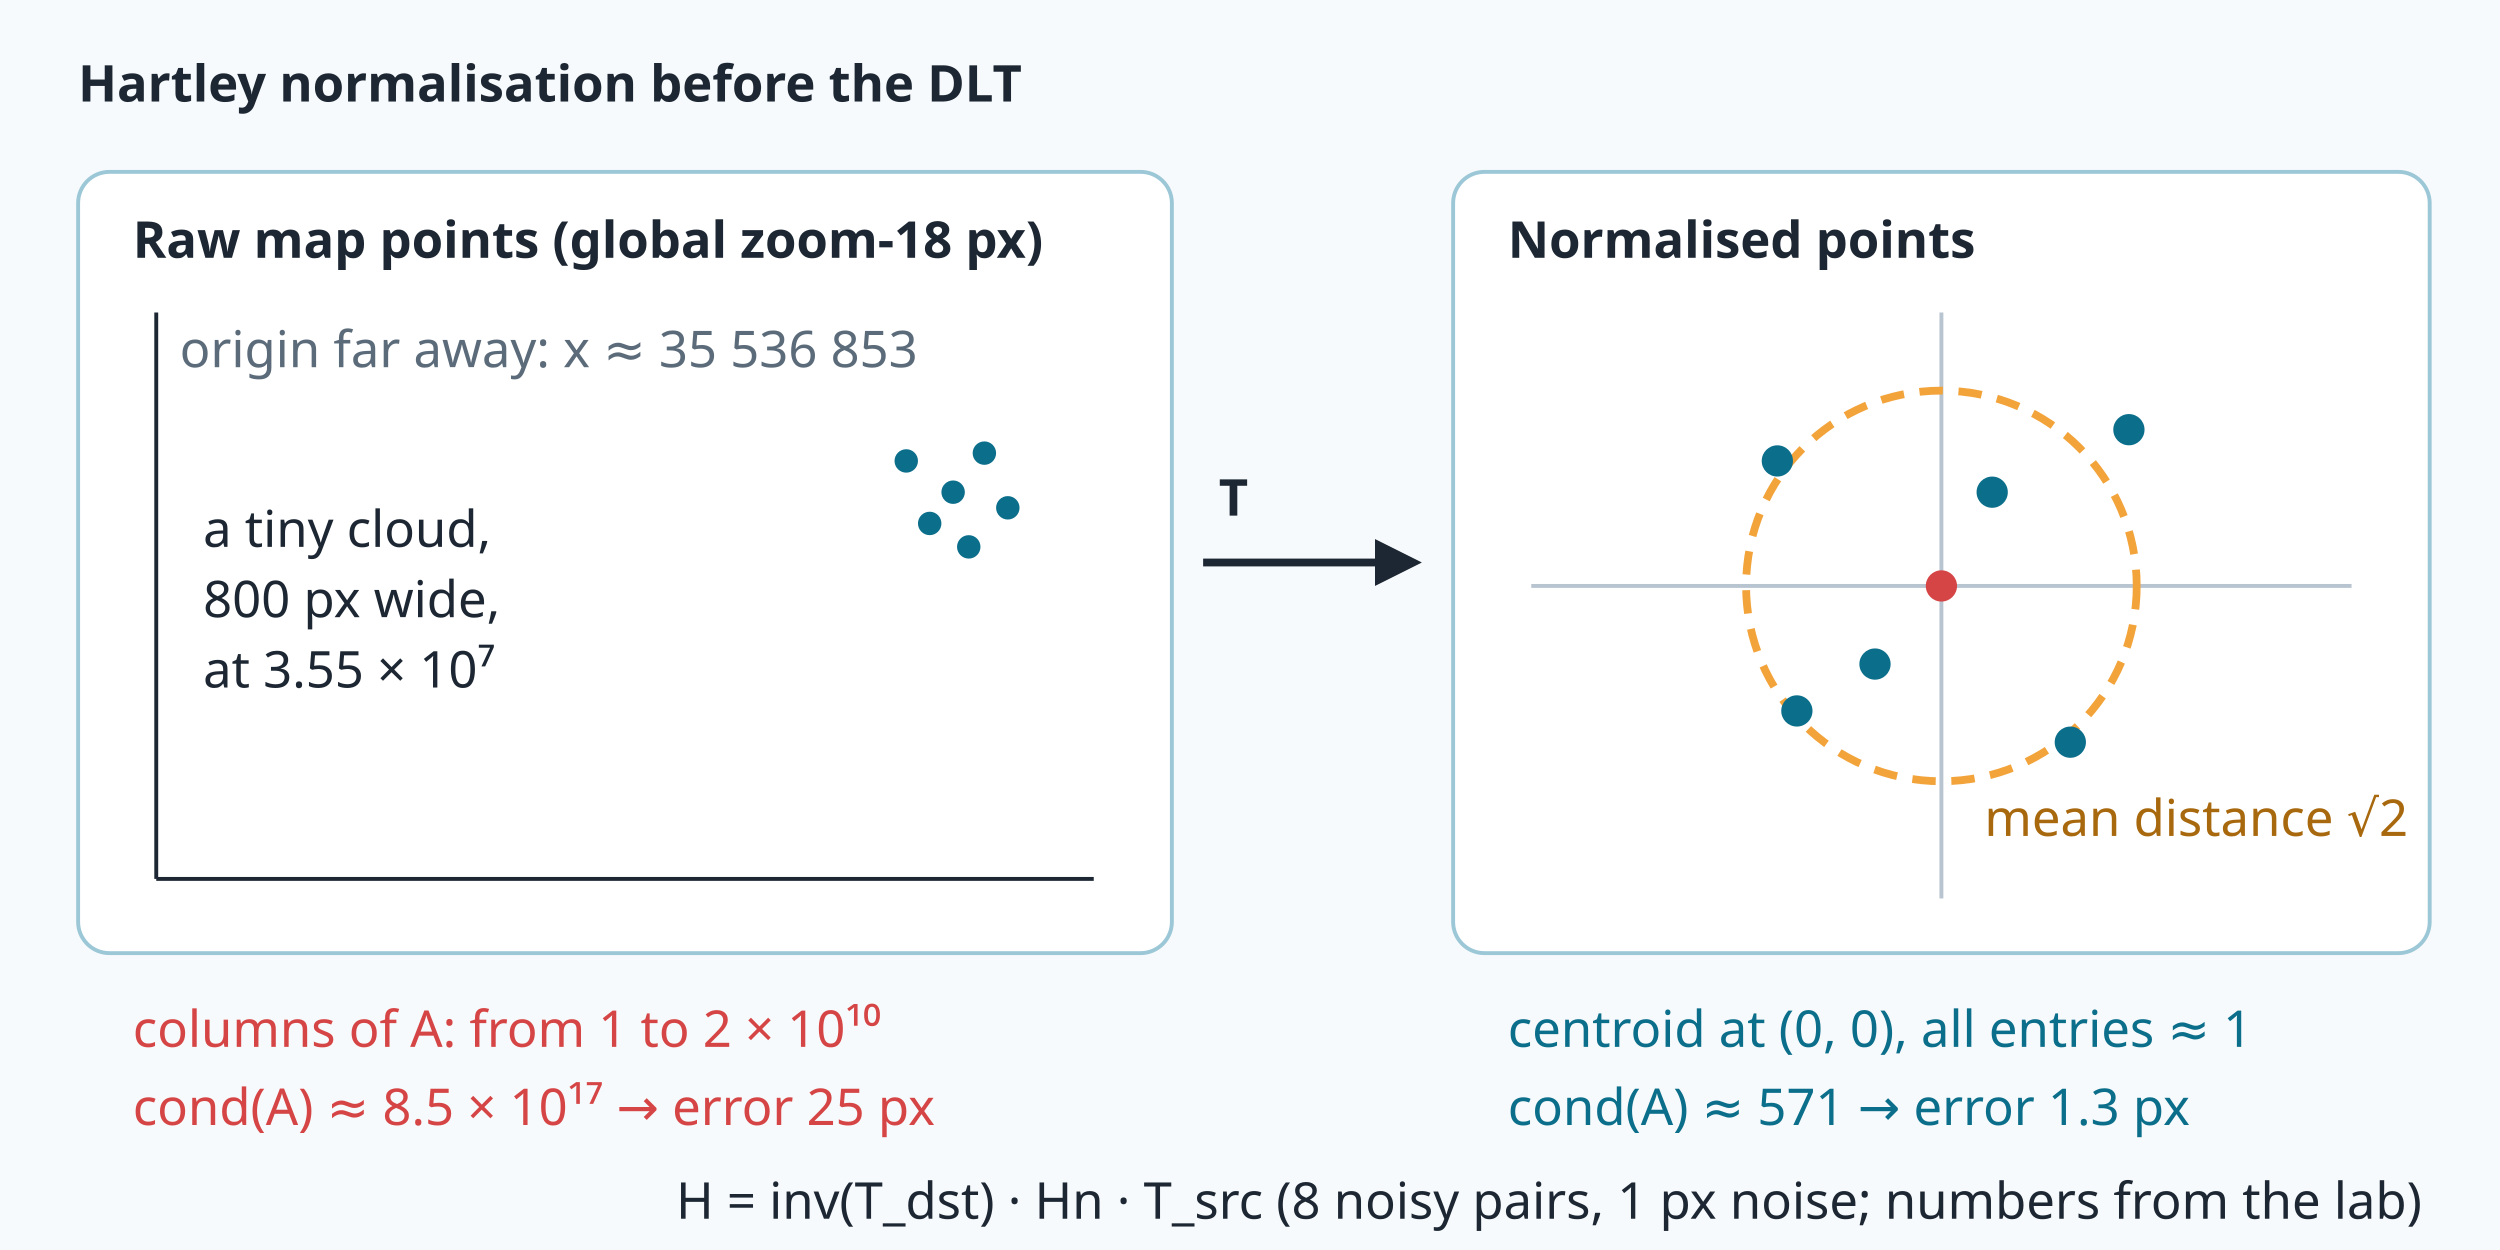
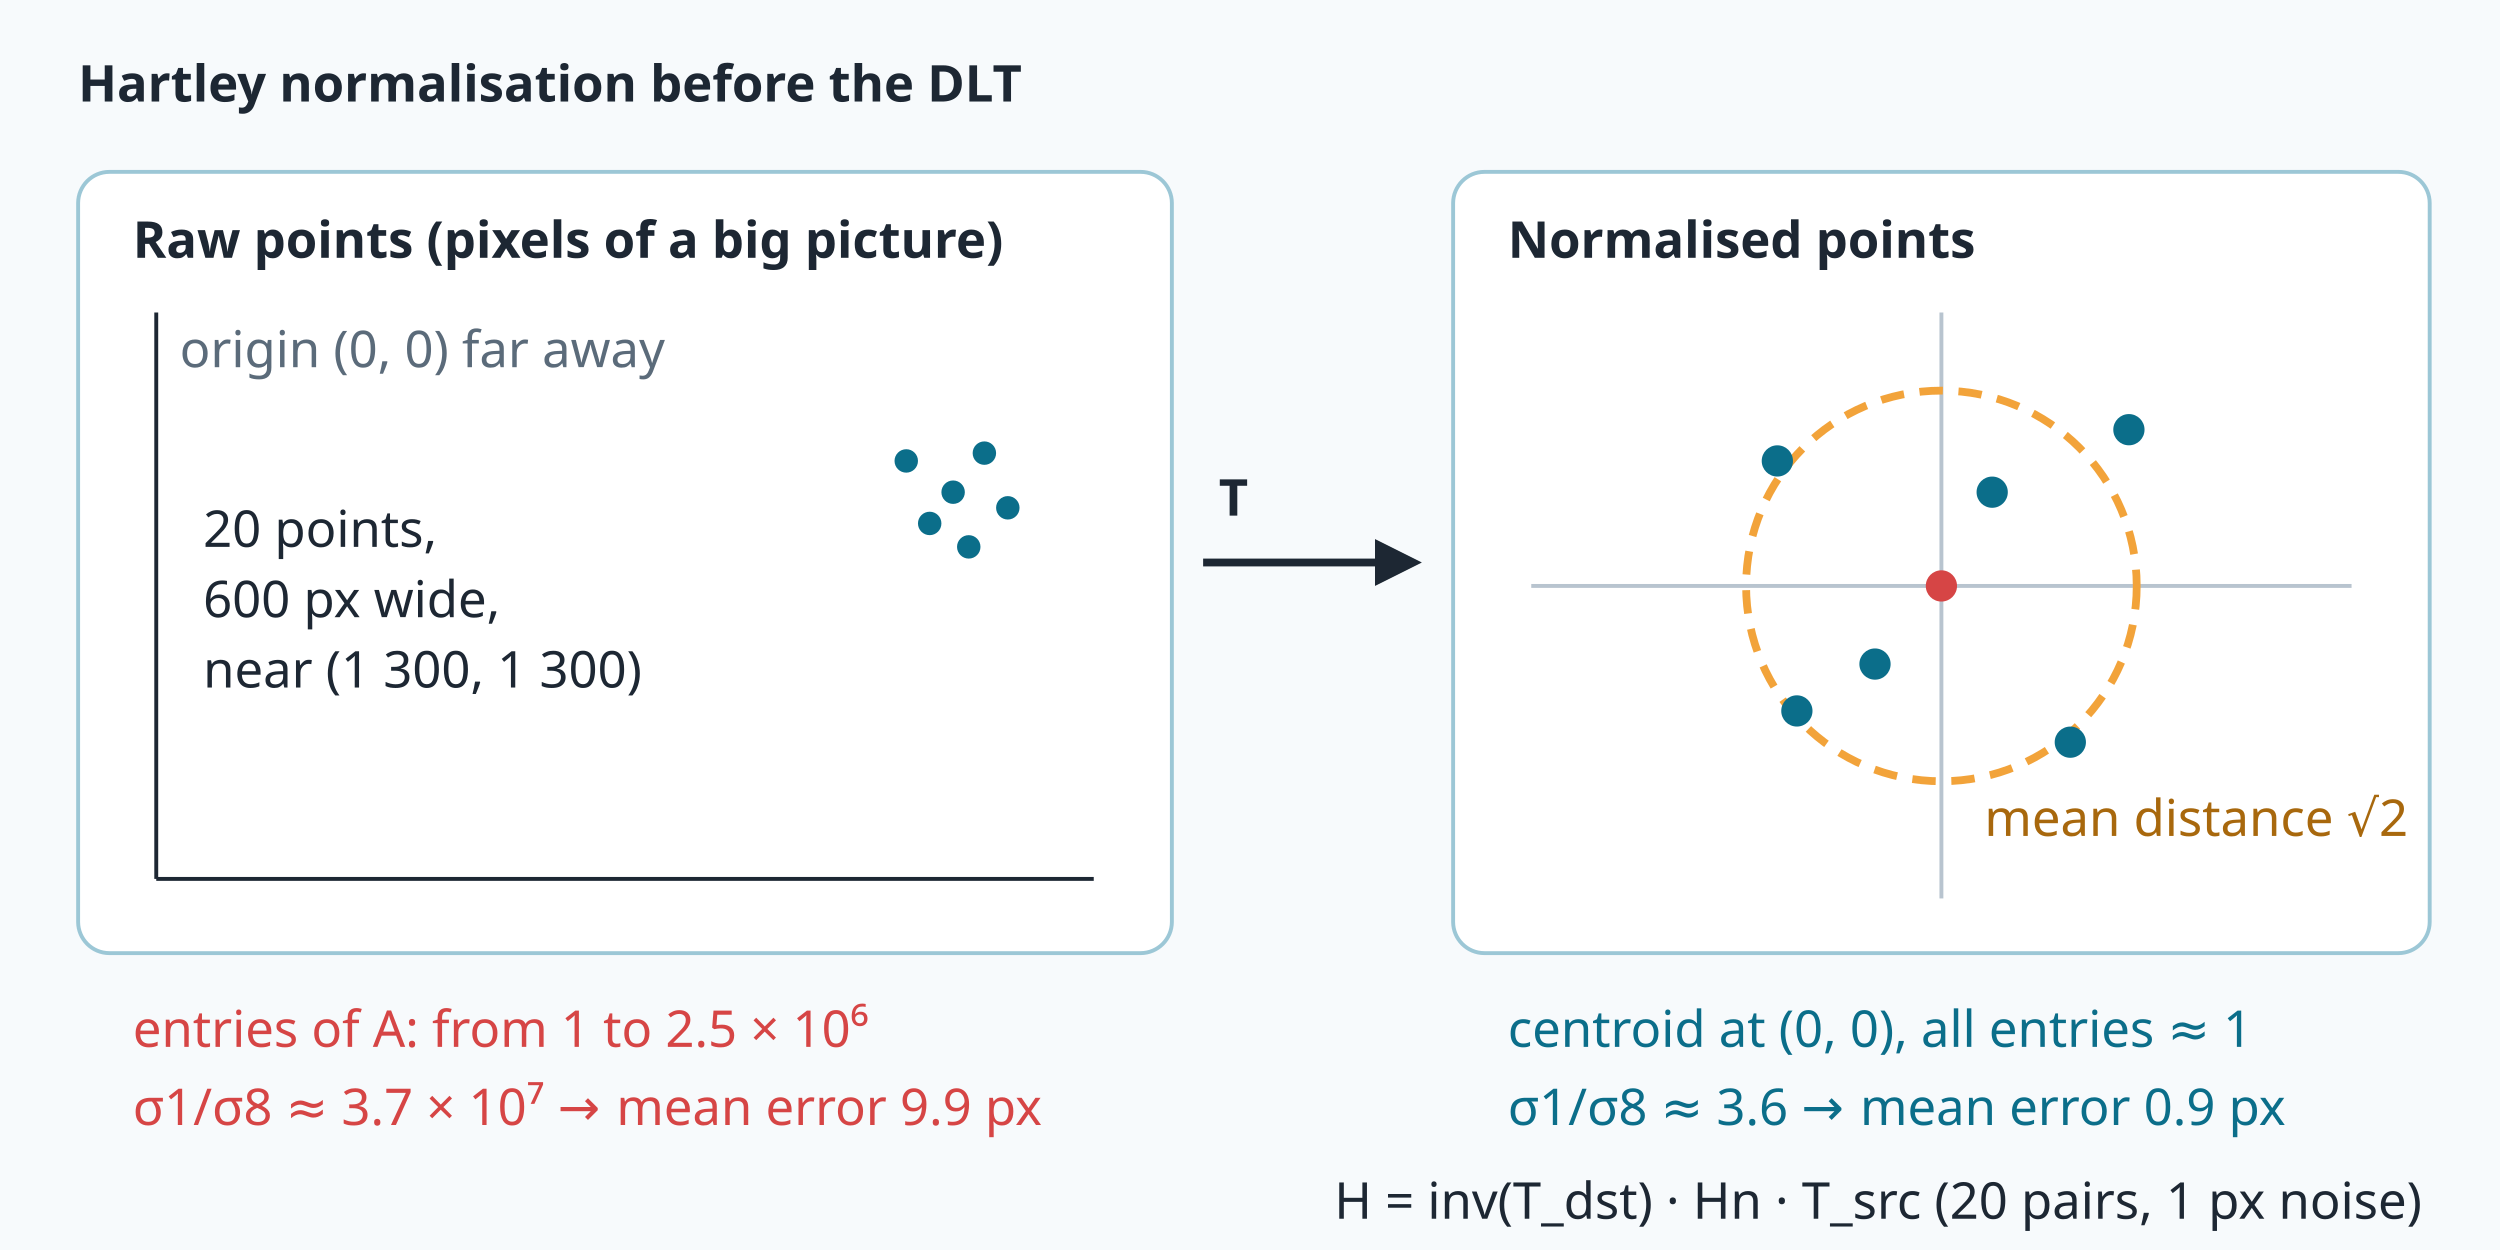
<svg xmlns="http://www.w3.org/2000/svg" viewBox="0 0 640 320" font-family="sans-serif" font-size="13">
  <rect width="640" height="320" fill="#f7fafc" />
  <text x="20" y="26" fill="#1d2733" font-weight="bold">Hartley normalisation before the DLT</text>
  <rect x="20" y="44" width="280" height="200" rx="8" fill="#ffffff" stroke="#9cc7d6" />
-   <text x="34" y="66" fill="#1d2733" font-weight="bold">Raw map points (global zoom-18 px)</text>
+   <text x="34" y="66" fill="#1d2733" font-weight="bold">Raw points (pixels of a big picture)</text>
  <line x1="40" y1="225" x2="280" y2="225" stroke="#1d2733" />
  <line x1="40" y1="225" x2="40" y2="80" stroke="#1d2733" />
-   <text x="46" y="94" fill="#5b6b7a">origin far away: x ≈ 35 536 853</text>
+   <text x="46" y="94" fill="#5b6b7a">origin (0, 0) far away</text>
  <g fill="#0b6e8a">
    <circle cx="232" cy="118" r="3" />
    <circle cx="244" cy="126" r="3" />
    <circle cx="238" cy="134" r="3" />
    <circle cx="252" cy="116" r="3" />
    <circle cx="248" cy="140" r="3" />
    <circle cx="258" cy="130" r="3" />
  </g>
-   <text x="52" y="140" fill="#1d2733">a tiny cloud,</text>
-   <text x="52" y="158" fill="#1d2733">800 px wide,</text>
-   <text x="52" y="176" fill="#1d2733">at 3.55 × 10⁷</text>
-   <text x="34" y="268" fill="#d64545">columns of A: from 1 to 2 × 10¹⁰</text>
-   <text x="34" y="288" fill="#d64545">cond(A) ≈ 8.5 × 10¹⁷ → error 25 px</text>
+   <text x="52" y="140" fill="#1d2733">20 points,</text>
+   <text x="52" y="158" fill="#1d2733">600 px wide,</text>
+   <text x="52" y="176" fill="#1d2733">near (1 300, 1 300)</text>
+   <text x="34" y="268" fill="#d64545">entries of A: from 1 to 2.5 × 10⁶</text>
+   <text x="34" y="288" fill="#d64545">σ1/σ8 ≈ 3.7 × 10⁷ → mean error 9.9 px</text>
  <path d="M308 144 H352" stroke="#1d2733" stroke-width="2" />
  <path d="M352 138 L364 144 L352 150 Z" fill="#1d2733" />
  <text x="312" y="132" fill="#1d2733" font-weight="bold">T</text>
  <rect x="372" y="44" width="250" height="200" rx="8" fill="#ffffff" stroke="#9cc7d6" />
  <text x="386" y="66" fill="#1d2733" font-weight="bold">Normalised points</text>
  <line x1="392" y1="150" x2="602" y2="150" stroke="#b8c4cf" />
  <line x1="497" y1="80" x2="497" y2="230" stroke="#b8c4cf" />
  <circle cx="497" cy="150" r="50" fill="none" stroke="#f2a33a" stroke-width="2" stroke-dasharray="6 4" />
  <g fill="#0b6e8a">
    <circle cx="455" cy="118" r="4" />
    <circle cx="510" cy="126" r="4" />
    <circle cx="480" cy="170" r="4" />
    <circle cx="545" cy="110" r="4" />
    <circle cx="530" cy="190" r="4" />
    <circle cx="460" cy="182" r="4" />
  </g>
  <circle cx="497" cy="150" r="4" fill="#d64545" />
  <text x="508" y="214" fill="#a8680d">mean distance √2</text>
  <text x="386" y="268" fill="#0b6e8a">centroid at (0, 0), all entries ≈ 1</text>
-   <text x="386" y="288" fill="#0b6e8a">cond(A) ≈ 571 → error 1.3 px</text>
-   <text x="620" y="312" fill="#1d2733" text-anchor="end">H = inv(T_dst) · Hn · T_src   (8 noisy pairs, 1 px noise; numbers from the lab)</text>
+   <text x="386" y="288" fill="#0b6e8a">σ1/σ8 ≈ 3.6 → mean error 0.9 px</text>
+   <text x="620" y="312" fill="#1d2733" text-anchor="end">H = inv(T_dst) · Hn · T_src   (20 pairs, 1 px noise)</text>
</svg>
